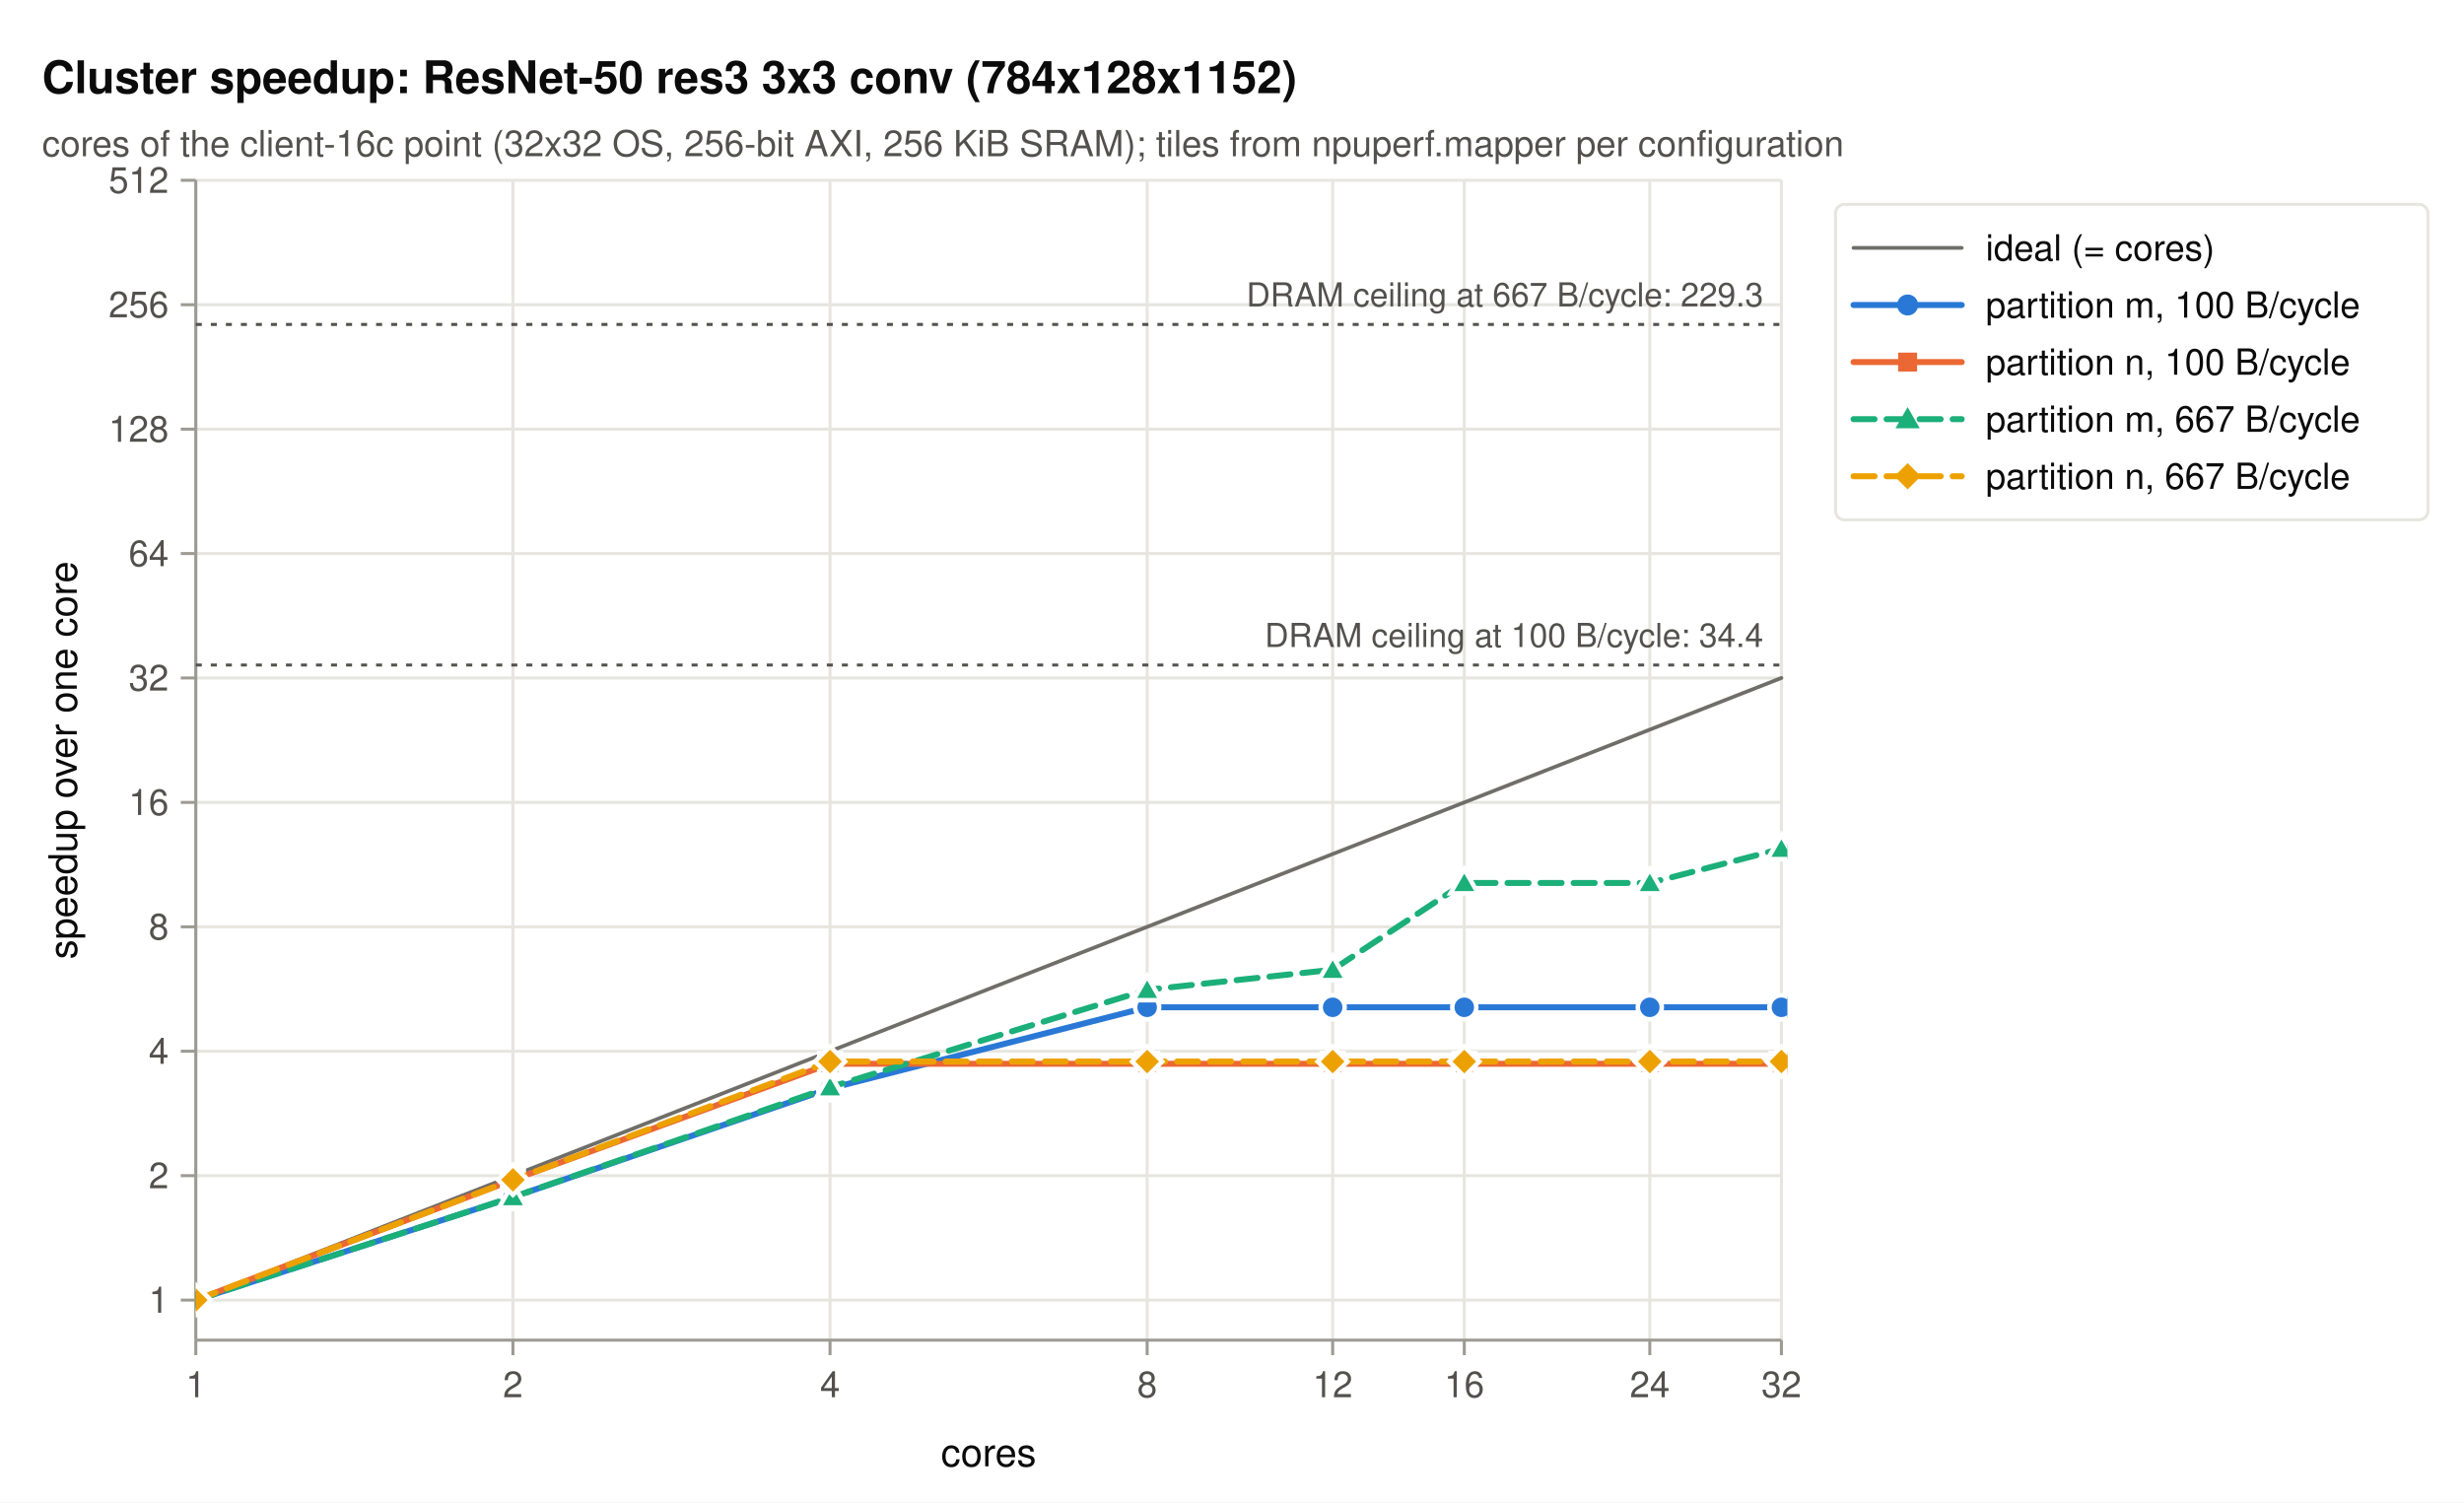
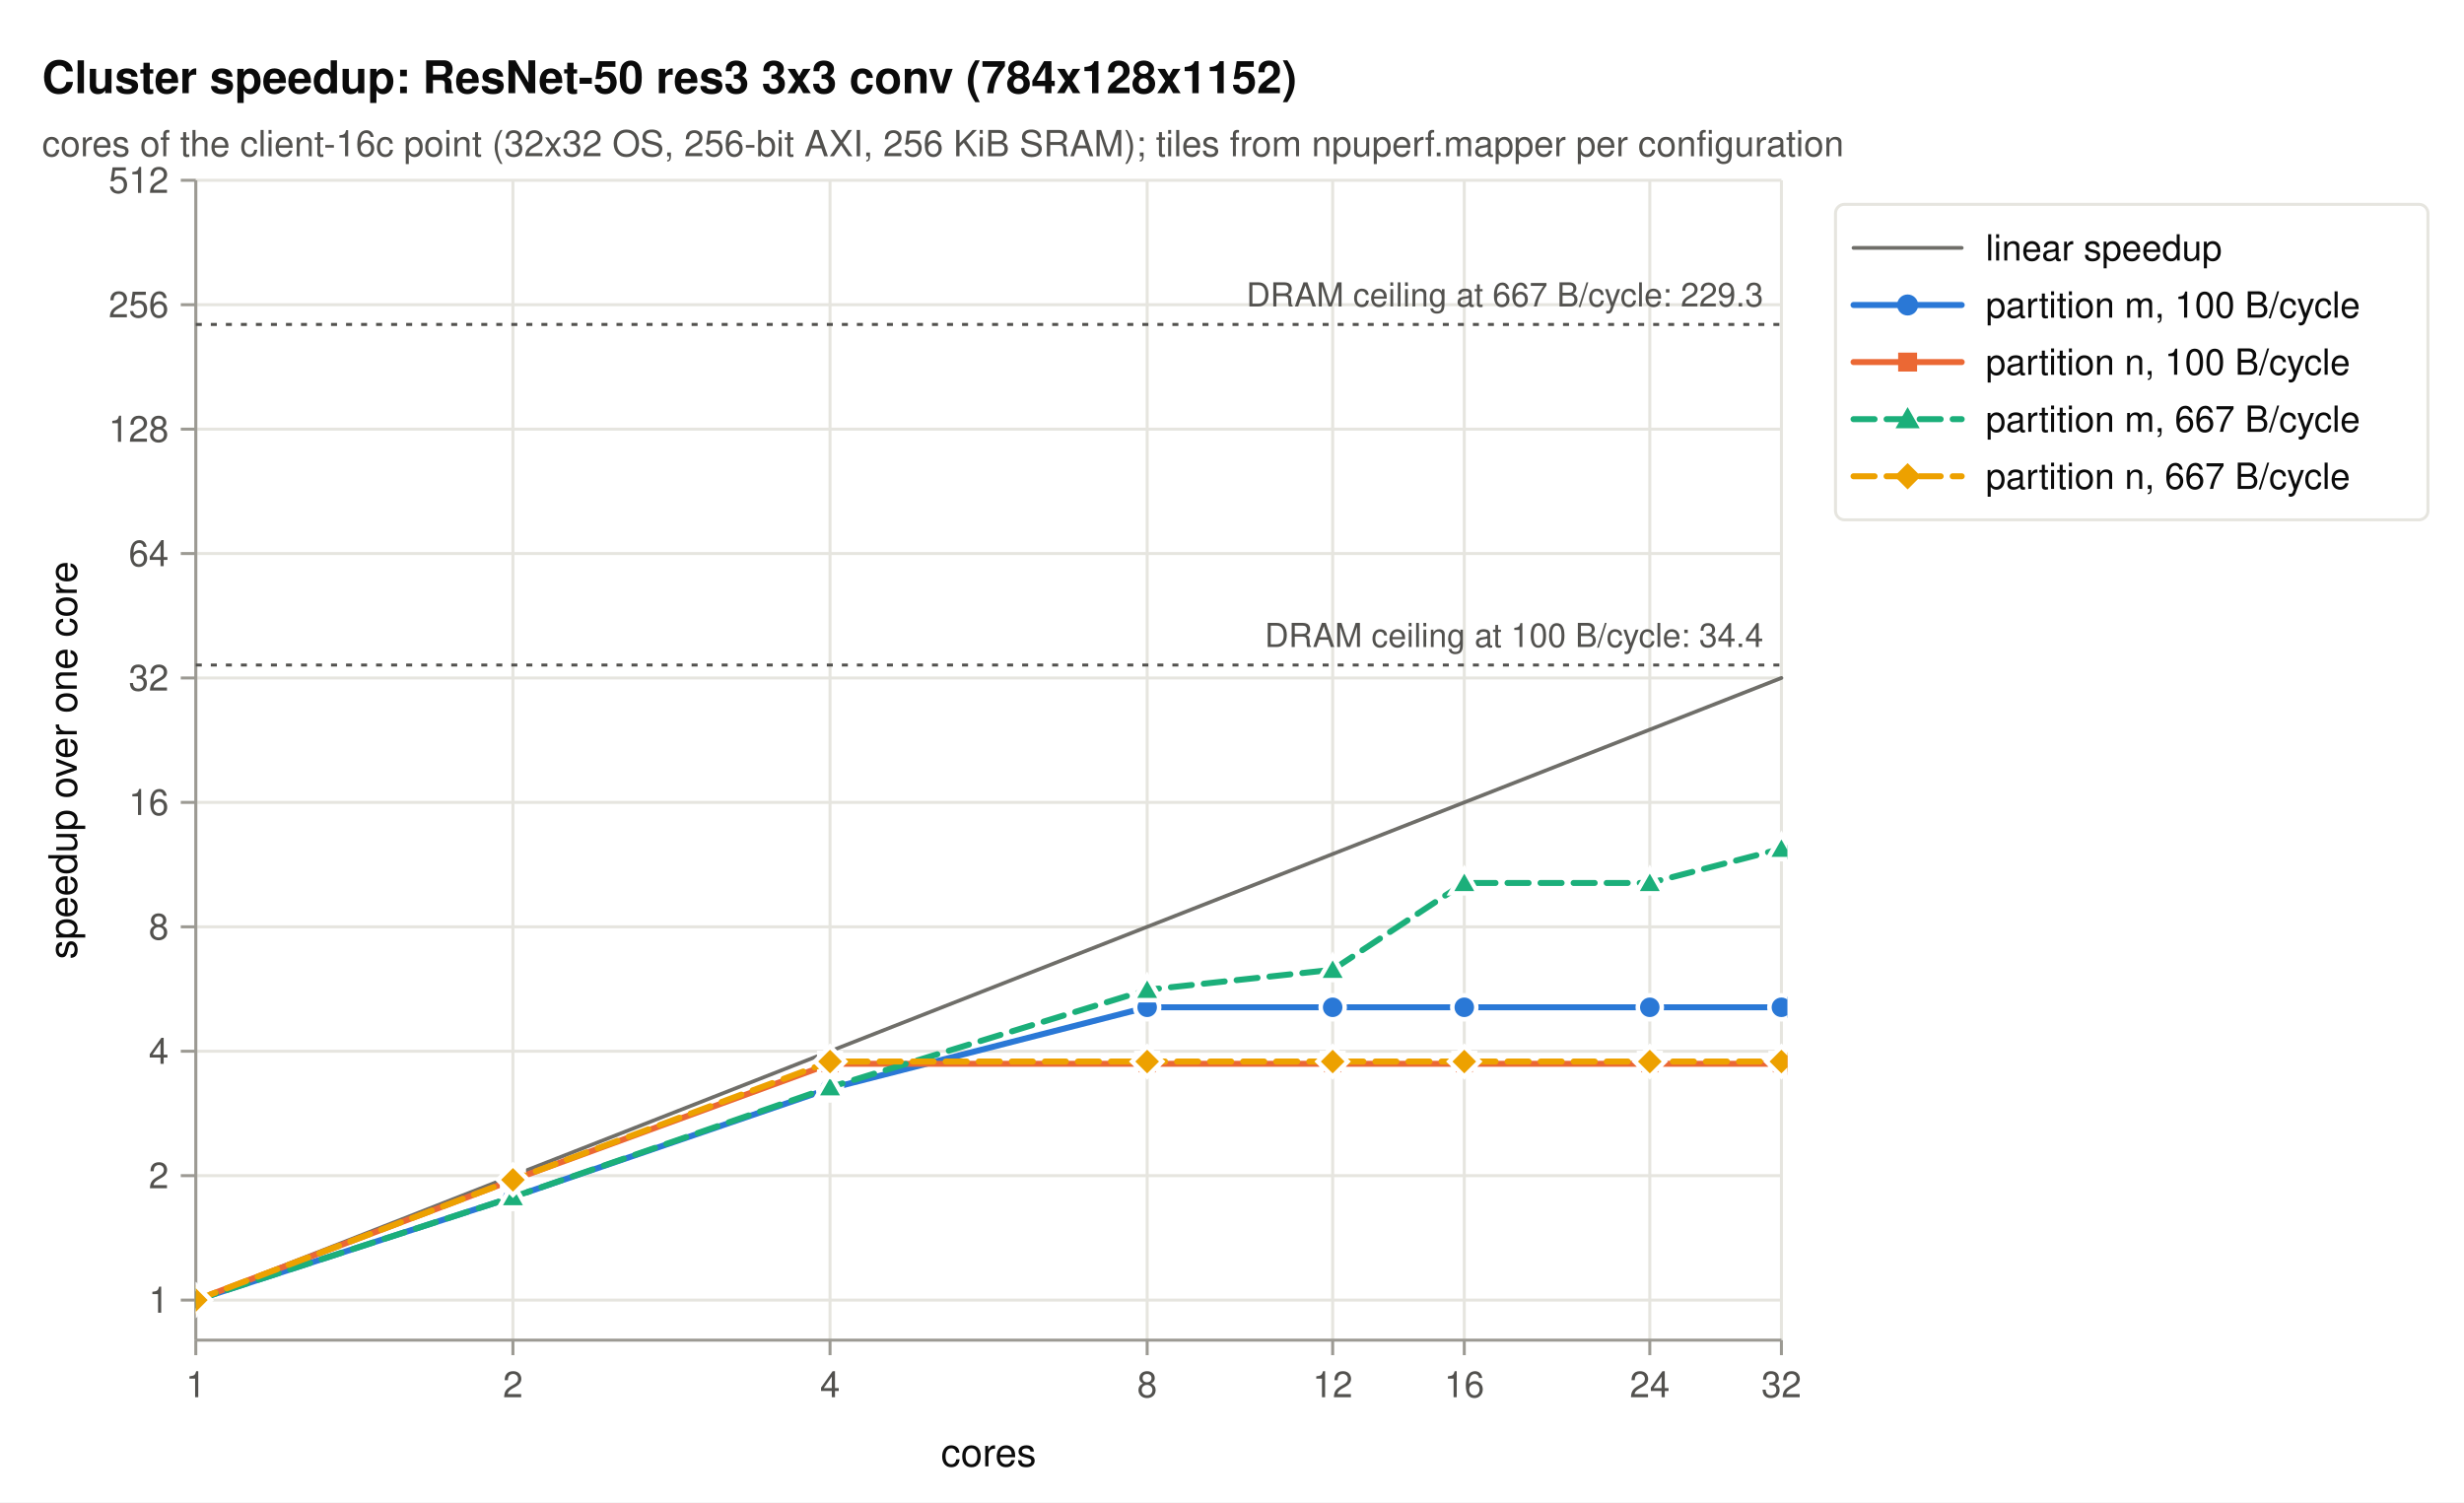
<svg xmlns="http://www.w3.org/2000/svg" width="820" height="500" viewBox="0 0 820 500" font-family="system-ui, -apple-system, 'Segoe UI', Helvetica, Arial, sans-serif">
  <rect width="820" height="500" fill="#ffffff" />
  <defs>
    <clipPath id="s4-conv-plot">
      <rect x="65.16" y="58" width="529.68" height="388" />
    </clipPath>
  </defs>
  <text x="14" y="31" font-size="15" fill="#0b0b0b" font-weight="600">Cluster speedup: ResNet-50 res3 3x3 conv (784x128x1152)</text>
  <text x="14" y="52" font-size="12" fill="#52514e">cores of the client-16c point (32x32 OS, 256-bit AXI, 256 KiB SRAM); tiles from npuperf.mapper per configuration</text>
  <g stroke="#e6e5df" stroke-width="1" fill="none">
    <line x1="65.16" y1="432.67" x2="592.84" y2="432.67" />
    <line x1="65.16" y1="391.26" x2="592.84" y2="391.26" />
    <line x1="65.16" y1="349.85" x2="592.84" y2="349.85" />
    <line x1="65.16" y1="308.45" x2="592.84" y2="308.45" />
    <line x1="65.16" y1="267.04" x2="592.84" y2="267.04" />
    <line x1="65.16" y1="225.63" x2="592.84" y2="225.63" />
    <line x1="65.16" y1="184.22" x2="592.84" y2="184.22" />
    <line x1="65.16" y1="142.82" x2="592.84" y2="142.82" />
    <line x1="65.16" y1="101.41" x2="592.84" y2="101.41" />
    <line x1="65.16" y1="60" x2="592.84" y2="60" />
    <line x1="65.16" y1="60" x2="65.16" y2="446" />
    <line x1="170.7" y1="60" x2="170.7" y2="446" />
    <line x1="276.23" y1="60" x2="276.23" y2="446" />
    <line x1="381.77" y1="60" x2="381.77" y2="446" />
    <line x1="443.5" y1="60" x2="443.5" y2="446" />
    <line x1="487.3" y1="60" x2="487.3" y2="446" />
    <line x1="549.04" y1="60" x2="549.04" y2="446" />
    <line x1="592.84" y1="60" x2="592.84" y2="446" />
  </g>
  <g stroke="#9c9a93" stroke-width="1" fill="none">
    <line x1="65.16" y1="446" x2="592.84" y2="446" />
    <line x1="65.16" y1="60" x2="65.16" y2="446" />
    <line x1="65.16" y1="446" x2="65.16" y2="451" />
    <line x1="170.7" y1="446" x2="170.7" y2="451" />
    <line x1="276.23" y1="446" x2="276.23" y2="451" />
    <line x1="381.77" y1="446" x2="381.77" y2="451" />
    <line x1="443.5" y1="446" x2="443.5" y2="451" />
    <line x1="487.3" y1="446" x2="487.3" y2="451" />
    <line x1="549.04" y1="446" x2="549.04" y2="451" />
    <line x1="592.84" y1="446" x2="592.84" y2="451" />
    <line x1="60.16" y1="432.67" x2="65.16" y2="432.67" />
    <line x1="60.16" y1="391.26" x2="65.16" y2="391.26" />
    <line x1="60.16" y1="349.85" x2="65.16" y2="349.85" />
    <line x1="60.16" y1="308.45" x2="65.16" y2="308.45" />
    <line x1="60.16" y1="267.04" x2="65.16" y2="267.04" />
    <line x1="60.16" y1="225.63" x2="65.16" y2="225.63" />
    <line x1="60.16" y1="184.22" x2="65.16" y2="184.22" />
    <line x1="60.16" y1="142.82" x2="65.16" y2="142.82" />
    <line x1="60.16" y1="101.41" x2="65.16" y2="101.41" />
    <line x1="60.16" y1="60" x2="65.16" y2="60" />
  </g>
  <g style="font-variant-numeric: tabular-nums">
    <text x="65.16" y="465" font-size="12" fill="#52514e" text-anchor="middle">1</text>
    <text x="170.7" y="465" font-size="12" fill="#52514e" text-anchor="middle">2</text>
    <text x="276.23" y="465" font-size="12" fill="#52514e" text-anchor="middle">4</text>
    <text x="381.77" y="465" font-size="12" fill="#52514e" text-anchor="middle">8</text>
    <text x="443.5" y="465" font-size="12" fill="#52514e" text-anchor="middle">12</text>
    <text x="487.3" y="465" font-size="12" fill="#52514e" text-anchor="middle">16</text>
    <text x="549.04" y="465" font-size="12" fill="#52514e" text-anchor="middle">24</text>
    <text x="592.84" y="465" font-size="12" fill="#52514e" text-anchor="middle">32</text>
    <text x="56.16" y="436.87" font-size="12" fill="#52514e" text-anchor="end">1</text>
    <text x="56.16" y="395.46" font-size="12" fill="#52514e" text-anchor="end">2</text>
    <text x="56.16" y="354.05" font-size="12" fill="#52514e" text-anchor="end">4</text>
    <text x="56.16" y="312.65" font-size="12" fill="#52514e" text-anchor="end">8</text>
    <text x="56.16" y="271.24" font-size="12" fill="#52514e" text-anchor="end">16</text>
    <text x="56.16" y="229.83" font-size="12" fill="#52514e" text-anchor="end">32</text>
    <text x="56.16" y="188.42" font-size="12" fill="#52514e" text-anchor="end">64</text>
    <text x="56.16" y="147.02" font-size="12" fill="#52514e" text-anchor="end">128</text>
    <text x="56.16" y="105.61" font-size="12" fill="#52514e" text-anchor="end">256</text>
    <text x="56.16" y="64.2" font-size="12" fill="#52514e" text-anchor="end">512</text>
  </g>
  <text x="329" y="488" font-size="13" fill="#0b0b0b" text-anchor="middle">cores</text>
  <text x="21.2" y="253" font-size="13" fill="#0b0b0b" text-anchor="middle" dominant-baseline="middle" transform="rotate(-90 21.2 253)">speedup over one core</text>
  <g clip-path="url(#s4-conv-plot)">
    <path d="M65.16,432.67 L170.7,391.26 L276.23,349.85 L381.77,308.45 L443.5,284.22 L487.3,267.04 L549.04,242.82 L592.84,225.63" fill="none" stroke="#6f6e69" stroke-width="1.25" stroke-linejoin="round" stroke-linecap="round" />
    <line x1="65.16" y1="221.32" x2="592.84" y2="221.32" stroke="#52514e" stroke-width="1" stroke-dasharray="2 3" />
    <line x1="65.16" y1="107.98" x2="592.84" y2="107.98" stroke="#52514e" stroke-width="1" stroke-dasharray="2 3" />
    <path d="M65.16,432.67 L170.7,398.39 L276.23,362.24 L381.77,335.23 L443.5,335.23 L487.3,335.23 L549.04,335.23 L592.84,335.23" fill="none" stroke="#2a78d6" stroke-width="2" stroke-linejoin="round" stroke-linecap="round" />
    <circle cx="65.16" cy="432.67" r="4" fill="#2a78d6" stroke="#ffffff" stroke-width="1.5" />
    <circle cx="170.7" cy="398.39" r="4" fill="#2a78d6" stroke="#ffffff" stroke-width="1.5" />
    <circle cx="276.23" cy="362.24" r="4" fill="#2a78d6" stroke="#ffffff" stroke-width="1.5" />
    <circle cx="381.77" cy="335.23" r="4" fill="#2a78d6" stroke="#ffffff" stroke-width="1.5" />
    <circle cx="443.5" cy="335.23" r="4" fill="#2a78d6" stroke="#ffffff" stroke-width="1.5" />
    <circle cx="487.3" cy="335.23" r="4" fill="#2a78d6" stroke="#ffffff" stroke-width="1.5" />
    <circle cx="549.04" cy="335.23" r="4" fill="#2a78d6" stroke="#ffffff" stroke-width="1.5" />
    <circle cx="592.84" cy="335.23" r="4" fill="#2a78d6" stroke="#ffffff" stroke-width="1.5" />
    <path d="M65.16,432.67 L170.7,392.66 L276.23,354.03 L381.77,354.03 L443.5,354.03 L487.3,354.03 L549.04,354.03 L592.84,354.03" fill="none" stroke="#eb6834" stroke-width="2" stroke-linejoin="round" stroke-linecap="round" />
    <rect x="61.56" y="429.07" width="7.2" height="7.2" fill="#eb6834" stroke="#ffffff" stroke-width="1.5" />
    <rect x="167.1" y="389.06" width="7.2" height="7.2" fill="#eb6834" stroke="#ffffff" stroke-width="1.5" />
    <rect x="272.63" y="350.43" width="7.2" height="7.2" fill="#eb6834" stroke="#ffffff" stroke-width="1.5" />
    <rect x="378.17" y="350.43" width="7.2" height="7.2" fill="#eb6834" stroke="#ffffff" stroke-width="1.5" />
    <rect x="439.9" y="350.43" width="7.2" height="7.2" fill="#eb6834" stroke="#ffffff" stroke-width="1.5" />
    <rect x="483.7" y="350.43" width="7.2" height="7.2" fill="#eb6834" stroke="#ffffff" stroke-width="1.5" />
    <rect x="545.44" y="350.43" width="7.2" height="7.2" fill="#eb6834" stroke="#ffffff" stroke-width="1.5" />
    <rect x="589.24" y="350.43" width="7.2" height="7.2" fill="#eb6834" stroke="#ffffff" stroke-width="1.5" />
    <path d="M65.16,432.67 L170.7,398.39 L276.23,361.83 L381.77,329.41 L443.5,322.73 L487.3,293.85 L549.04,293.85 L592.84,282.47" fill="none" stroke="#1baf7a" stroke-width="2" stroke-linejoin="round" stroke-linecap="round" stroke-dasharray="7 4" />
    <polygon points="65.16,428.07 69.76,436.12 60.56,436.12" fill="#1baf7a" stroke="#ffffff" stroke-width="1.5" />
    <polygon points="170.7,393.79 175.3,401.84 166.1,401.84" fill="#1baf7a" stroke="#ffffff" stroke-width="1.5" />
    <polygon points="276.23,357.23 280.83,365.28 271.63,365.28" fill="#1baf7a" stroke="#ffffff" stroke-width="1.5" />
    <polygon points="381.77,324.81 386.37,332.86 377.17,332.86" fill="#1baf7a" stroke="#ffffff" stroke-width="1.5" />
    <polygon points="443.5,318.13 448.1,326.18 438.9,326.18" fill="#1baf7a" stroke="#ffffff" stroke-width="1.5" />
    <polygon points="487.3,289.25 491.9,297.3 482.7,297.3" fill="#1baf7a" stroke="#ffffff" stroke-width="1.5" />
    <polygon points="549.04,289.25 553.64,297.3 544.44,297.3" fill="#1baf7a" stroke="#ffffff" stroke-width="1.5" />
    <polygon points="592.84,277.87 597.44,285.92 588.24,285.92" fill="#1baf7a" stroke="#ffffff" stroke-width="1.5" />
    <path d="M65.16,432.67 L170.7,392.65 L276.23,353.28 L381.77,353.28 L443.5,353.28 L487.3,353.28 L549.04,353.28 L592.84,353.28" fill="none" stroke="#eda100" stroke-width="2" stroke-linejoin="round" stroke-linecap="round" stroke-dasharray="7 4" />
    <polygon points="65.16,427.67 70.16,432.67 65.16,437.67 60.16,432.67" fill="#eda100" stroke="#ffffff" stroke-width="1.5" />
    <polygon points="170.7,387.65 175.7,392.65 170.7,397.65 165.7,392.65" fill="#eda100" stroke="#ffffff" stroke-width="1.5" />
    <polygon points="276.23,348.28 281.23,353.28 276.23,358.28 271.23,353.28" fill="#eda100" stroke="#ffffff" stroke-width="1.5" />
    <polygon points="381.77,348.28 386.77,353.28 381.77,358.28 376.77,353.28" fill="#eda100" stroke="#ffffff" stroke-width="1.5" />
    <polygon points="443.5,348.28 448.5,353.28 443.5,358.28 438.5,353.28" fill="#eda100" stroke="#ffffff" stroke-width="1.5" />
    <polygon points="487.3,348.28 492.3,353.28 487.3,358.28 482.3,353.28" fill="#eda100" stroke="#ffffff" stroke-width="1.5" />
    <polygon points="549.04,348.28 554.04,353.28 549.04,358.28 544.04,353.28" fill="#eda100" stroke="#ffffff" stroke-width="1.5" />
    <polygon points="592.84,348.28 597.84,353.28 592.84,358.28 587.84,353.28" fill="#eda100" stroke="#ffffff" stroke-width="1.5" />
  </g>
  <text x="586.84" y="215.32" font-size="11" fill="#52514e" text-anchor="end">DRAM ceiling at 100 B/cycle: 34.4</text>
  <text x="586.84" y="101.98" font-size="11" fill="#52514e" text-anchor="end">DRAM ceiling at 667 B/cycle: 229.3</text>
  <g transform="translate(610.84,68)">
    <rect width="197.16" height="105" rx="3" fill="#ffffff" fill-opacity="0.92" stroke="#e6e5df" />
    <line x1="6" y1="14.5" x2="42" y2="14.5" stroke="#6f6e69" stroke-width="1.25" stroke-linecap="round" />
-     <text x="50" y="18.7" font-size="12" fill="#0b0b0b">ideal (= cores)</text>
+     <text x="50" y="18.7" font-size="12" fill="#0b0b0b">linear speedup</text>
    <line x1="6" y1="33.5" x2="42" y2="33.5" stroke="#2a78d6" stroke-width="2" stroke-linecap="round" />
    <circle cx="24" cy="33.5" r="3.5" fill="#2a78d6" stroke="none" />
    <text x="50" y="37.7" font-size="12" fill="#0b0b0b">partition m, 100 B/cycle</text>
    <line x1="6" y1="52.5" x2="42" y2="52.5" stroke="#eb6834" stroke-width="2" stroke-linecap="round" />
    <rect x="20.85" y="49.35" width="6.3" height="6.3" fill="#eb6834" stroke="none" />
    <text x="50" y="56.7" font-size="12" fill="#0b0b0b">partition n, 100 B/cycle</text>
    <line x1="6" y1="71.5" x2="42" y2="71.5" stroke="#1baf7a" stroke-width="2" stroke-linecap="round" stroke-dasharray="7 4" />
    <polygon points="24,67.47 28.02,74.52 19.98,74.52" fill="#1baf7a" stroke="none" />
    <text x="50" y="75.7" font-size="12" fill="#0b0b0b">partition m, 667 B/cycle</text>
    <line x1="6" y1="90.5" x2="42" y2="90.5" stroke="#eda100" stroke-width="2" stroke-linecap="round" stroke-dasharray="7 4" />
    <polygon points="24,86.12 28.38,90.5 24,94.88 19.62,90.5" fill="#eda100" stroke="none" />
    <text x="50" y="94.7" font-size="12" fill="#0b0b0b">partition n, 667 B/cycle</text>
  </g>
</svg>
